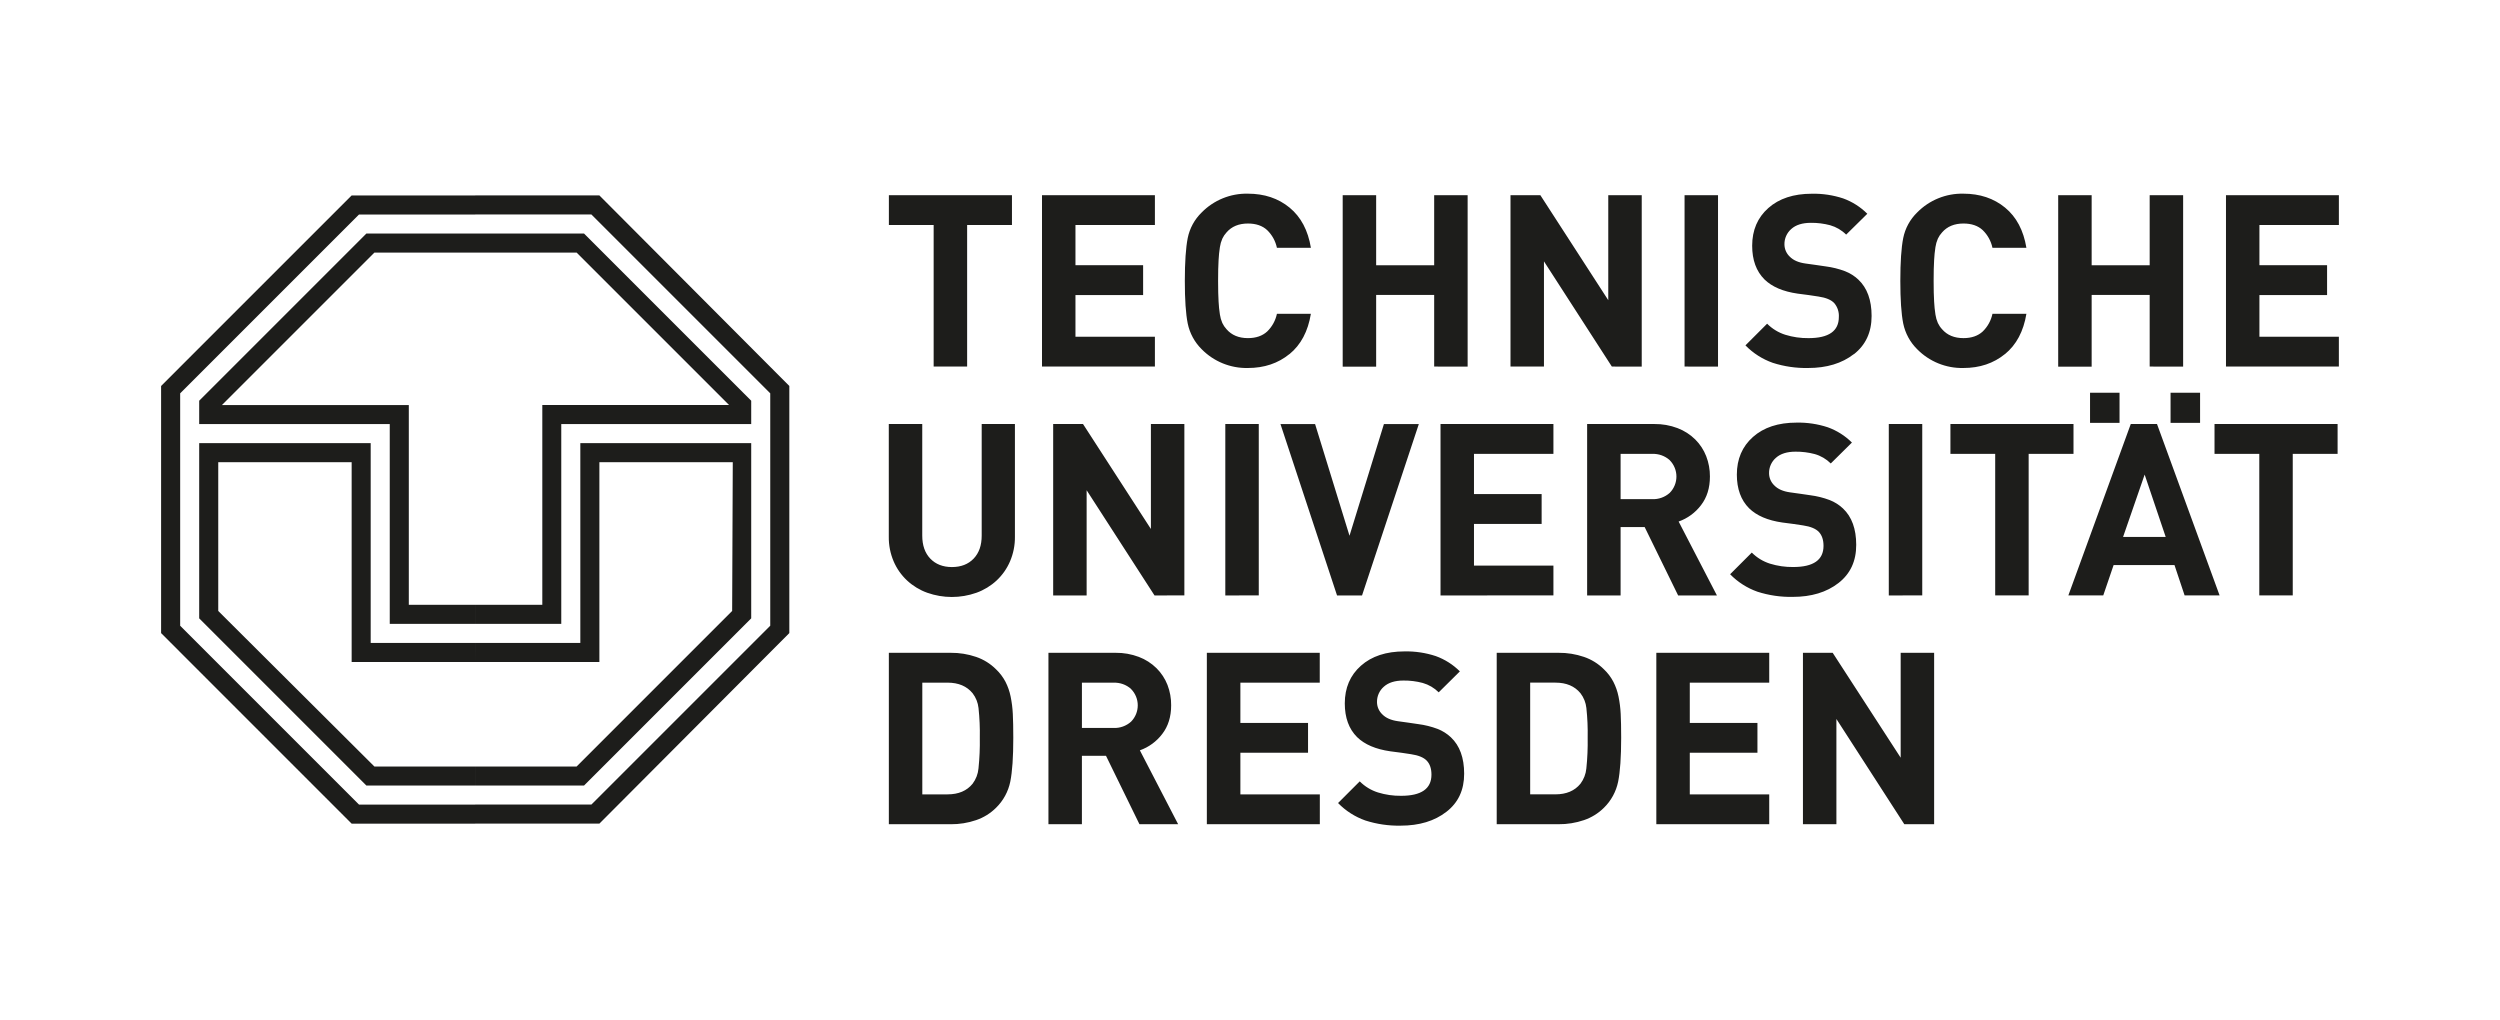
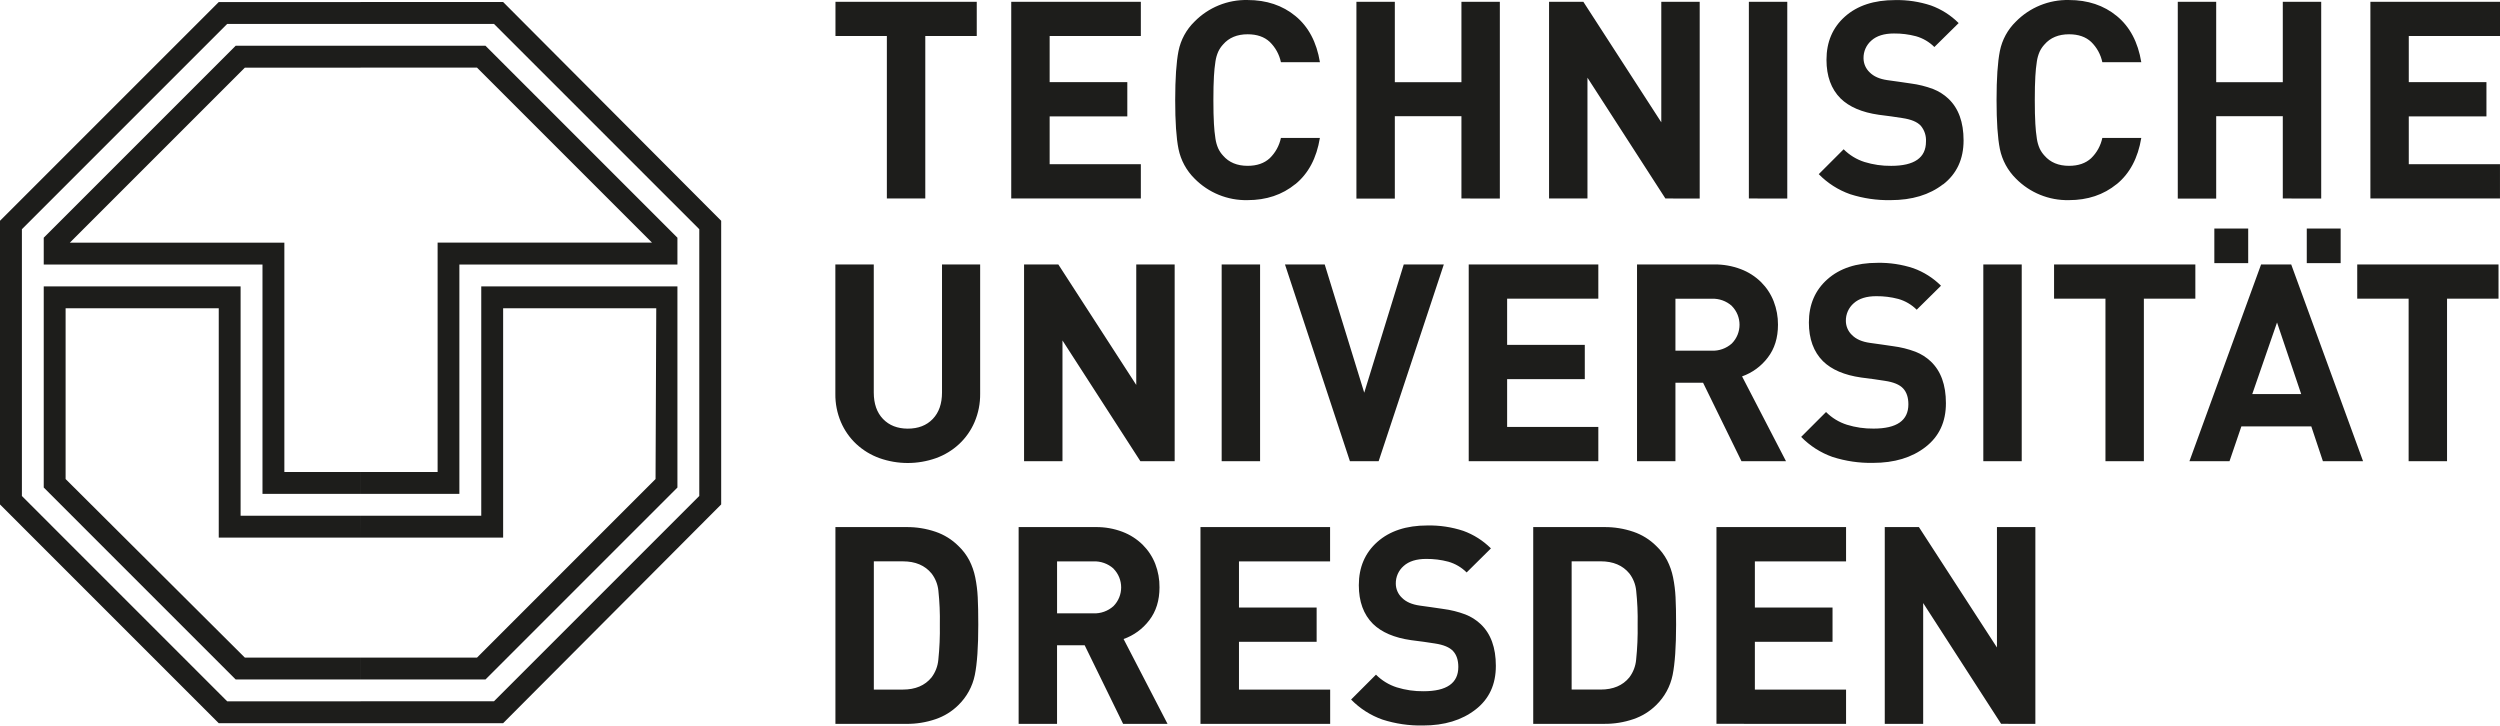
- <svg xmlns="http://www.w3.org/2000/svg" id="Ebene_1" data-name="Ebene 1" viewBox="0 0 1300 530">
-   <defs>
-     <style>.cls-1{fill:#1d1d1b;}</style>
+ <svg xmlns="http://www.w3.org/2000/svg" id="Ebene_1" data-name="Ebene 1" viewBox="0 0 1132.45 328.648" version="1.1" width="1132.45" height="328.648">
+   <defs id="defs3728">
+     <style id="style3726">.cls-1{fill:#1d1d1b;}</style>
  </defs>
-   <path class="cls-1" d="M502.91,117v73.61H485.5V117H462.22V101.52h64V117Zm38.93,73.61V101.52h58.71V117H559.24v20.91h35.18v15.52H559.24v21.66h41.31v15.52Zm128.69-6.51q-8.89,7.26-21.66,7.26a32.67,32.67,0,0,1-24-9.77,26.25,26.25,0,0,1-7.26-13.4q-1.51-7.51-1.5-22.16t1.5-22.22a25.58,25.58,0,0,1,7.26-13.33,32.67,32.67,0,0,1,24-9.77q12.89,0,21.72,7.26t11.08,20.9H664a17.93,17.93,0,0,0-5.07-9.2q-3.69-3.44-10-3.44-7.14,0-11.14,4.63a12.66,12.66,0,0,0-2.19,3.26,17.18,17.18,0,0,0-1.25,4.38,66.65,66.65,0,0,0-.69,6.76q-.25,4.13-.25,10.77t.25,10.77a66.58,66.58,0,0,0,.69,6.76,17.18,17.18,0,0,0,1.25,4.38,12.64,12.64,0,0,0,2.19,3.25q4,4.63,11.14,4.63,6.26,0,10-3.44a17.93,17.93,0,0,0,5.07-9.2h17.65Q679.42,176.88,670.53,184.14Zm75.24,6.51V153.35H715.6v37.31H698.2V101.52h17.4v36.43h30.17V101.52h17.4v89.13Zm92.39,0-35.3-54.71v54.71h-17.4V101.52H801l35.3,54.58V101.52h17.4v89.13Zm37.81,0V101.52h17.4v89.13Zm88-6.45q-9.26,7.2-23.79,7.2a56.42,56.42,0,0,1-18.34-2.69,37.06,37.06,0,0,1-14.21-9.08l11.27-11.27a23.23,23.23,0,0,0,9.45,5.76,39.27,39.27,0,0,0,12.08,1.75q15.77,0,15.77-11a10.2,10.2,0,0,0-2.38-7.2q-2.38-2.57-8.26-3.44l-5-.75-5.76-.75q-11.39-1.63-17.28-7.39-6.39-6.38-6.39-17.52,0-12.14,8.39-19.59t22.66-7.45a48.75,48.75,0,0,1,16.27,2.44A34.18,34.18,0,0,1,971,111.16L960,122a19.21,19.21,0,0,0-8.32-4.88,37.59,37.59,0,0,0-10-1.25q-6.64,0-10.2,3.19a10.37,10.37,0,0,0-3.57,8.07,8.83,8.83,0,0,0,2.76,6.32q2.75,2.82,8.14,3.57l5.38.75,5.13.75a44.89,44.89,0,0,1,10.08,2.5,21.45,21.45,0,0,1,6.95,4.38q6.88,6.51,6.88,18.9Q973.23,177,964,184.21Zm78.62-.06q-8.89,7.26-21.66,7.26a32.67,32.67,0,0,1-24-9.77,26.25,26.25,0,0,1-7.26-13.4q-1.5-7.51-1.5-22.16t1.5-22.22a25.58,25.58,0,0,1,7.26-13.33,32.67,32.67,0,0,1,24-9.77q12.89,0,21.72,7.26t11.08,20.9h-17.65a17.93,17.93,0,0,0-5.07-9.2q-3.69-3.44-10-3.44-7.14,0-11.14,4.63a12.67,12.67,0,0,0-2.19,3.26,17.19,17.19,0,0,0-1.25,4.38,66.63,66.63,0,0,0-.69,6.76q-.25,4.13-.25,10.77t.25,10.77a66.56,66.56,0,0,0,.69,6.76,17.18,17.18,0,0,0,1.25,4.38,12.65,12.65,0,0,0,2.19,3.25q4,4.63,11.14,4.63,6.26,0,10-3.44a17.92,17.92,0,0,0,5.07-9.2h17.65Q1051.47,176.88,1042.58,184.14Zm75.24,6.51V153.35h-30.17v37.31h-17.4V101.52h17.4v36.43h30.17V101.52h17.4v89.13Zm39.68,0V101.52h58.71V117H1174.9v20.91h35.18v15.52H1174.9v21.66h41.31v15.52ZM525.24,291.85a29.51,29.51,0,0,1-7,10,30.61,30.61,0,0,1-10.51,6.39,38.29,38.29,0,0,1-25.54,0,30.61,30.61,0,0,1-10.52-6.39,29.46,29.46,0,0,1-7-10,31.68,31.68,0,0,1-2.5-12.77V220.49h17.4v58q0,7.64,4.19,12t11.2,4.38q7.13,0,11.33-4.38t4.19-12v-58h17.28v58.59A31.68,31.68,0,0,1,525.24,291.85Zm75.11,17.78-35.3-54.71v54.71h-17.4V220.49h15.52l35.3,54.58V220.49h17.4v89.13Zm36.81,0V220.49h17.4v89.13Zm71.1,0h-13l-29.42-89.13h18l17.9,58.09,17.9-58.09h18.15Zm40.81,0V220.49h58.71V236H766.47v20.91h35.18v15.52H766.47V294.1h41.31v15.52Zm123.56,0-17.4-35.55H842.71v35.55h-17.4V220.49h34.93a33,33,0,0,1,12.08,2.13,26.42,26.42,0,0,1,9.2,5.89,25.22,25.22,0,0,1,5.7,8.7,28.73,28.73,0,0,1,1.94,10.58q0,8.89-4.63,14.9a25.09,25.09,0,0,1-11.64,8.51l19.91,38.43Zm-4.38-70.36a12.9,12.9,0,0,0-9.14-3.25h-16.4v23.54h16.4a12.88,12.88,0,0,0,9.14-3.26,12.09,12.09,0,0,0,0-17ZM956,303.18q-9.26,7.2-23.79,7.2a56.42,56.42,0,0,1-18.34-2.69,37.06,37.06,0,0,1-14.21-9.08l11.27-11.27a23.23,23.23,0,0,0,9.45,5.76,39.29,39.29,0,0,0,12.08,1.75q15.77,0,15.77-11,0-4.63-2.38-7.2t-8.26-3.44l-5-.75-5.76-.75q-11.39-1.63-17.28-7.39-6.39-6.38-6.39-17.52,0-12.14,8.39-19.59t22.66-7.45a48.75,48.75,0,0,1,16.27,2.44A34.18,34.18,0,0,1,963,230.13L952,241a19.21,19.21,0,0,0-8.32-4.88,37.6,37.6,0,0,0-10-1.25q-6.64,0-10.2,3.19a10.37,10.37,0,0,0-3.57,8.07,8.83,8.83,0,0,0,2.76,6.32q2.75,2.82,8.14,3.57l5.38.75,5.13.75a44.89,44.89,0,0,1,10.08,2.5,21.45,21.45,0,0,1,6.95,4.38q6.88,6.51,6.88,18.9Q965.27,296,956,303.18Zm26.17,6.45V220.49h17.4v89.13ZM1054.9,236v73.61h-17.4V236h-23.28V220.49h64V236ZM1136,309.62l-5.26-15.77h-31.67l-5.38,15.77h-18.15L1108,220.49h13.64l32.55,89.13Zm-20.78-62.84L1104,279.2h22.16Zm-28.4-42.56h15.34v15.67h-15.34V204.22Zm41.87,0v15.67h15.35V204.22ZM1192.23,236v73.61h-17.4V236h-23.28V220.49h64V236ZM525.35,406.44a26.37,26.37,0,0,1-7.45,13.65,27,27,0,0,1-10.33,6.38,39.65,39.65,0,0,1-13.21,2.13H462.2V339.46h32.17a39.71,39.71,0,0,1,13.21,2.13A27,27,0,0,1,517.9,348a24.91,24.91,0,0,1,4.94,6.51,30,30,0,0,1,2.69,7.7,59.41,59.41,0,0,1,1.13,9q.25,4.82.25,12.46Q526.92,398.68,525.35,406.44Zm-16.52-38.25a15.24,15.24,0,0,0-3.07-7.7q-4.51-5.51-13-5.51H479.6v58.09h13.14q8.51,0,13-5.51a15.55,15.55,0,0,0,3.07-7.95,132.05,132.05,0,0,0,.69-16A122.6,122.6,0,0,0,508.83,368.19Zm83.68,60.4L575.11,393H562.59V428.6h-17.4V339.46h34.93a33,33,0,0,1,12.08,2.13,26.43,26.43,0,0,1,9.2,5.89,25.22,25.22,0,0,1,5.7,8.7A28.73,28.73,0,0,1,609,366.76q0,8.89-4.63,14.9a25.09,25.09,0,0,1-11.64,8.51l19.91,38.43Zm-4.38-70.36A12.9,12.9,0,0,0,579,355h-16.4v23.54H579a12.88,12.88,0,0,0,9.14-3.26,12.09,12.09,0,0,0,0-17Zm39.43,70.36V339.46h58.71V355H645v20.91h35.18v15.52H645v21.66h41.31V428.6Zm124.56-6.45q-9.26,7.2-23.79,7.2A56.42,56.42,0,0,1,710,426.66a37.06,37.06,0,0,1-14.21-9.08l11.27-11.27a23.22,23.22,0,0,0,9.45,5.76,39.27,39.27,0,0,0,12.08,1.75q15.77,0,15.77-11,0-4.63-2.38-7.2t-8.26-3.44l-5-.75-5.76-.75q-11.39-1.63-17.28-7.39-6.39-6.38-6.39-17.52,0-12.14,8.39-19.59t22.66-7.45a48.75,48.75,0,0,1,16.27,2.44,34.17,34.17,0,0,1,12.52,7.95l-11,10.89a19.21,19.21,0,0,0-8.32-4.88,37.59,37.59,0,0,0-10-1.25q-6.64,0-10.2,3.19a10.37,10.37,0,0,0-3.57,8.07,8.83,8.83,0,0,0,2.76,6.32q2.75,2.82,8.14,3.57l5.38.75,5.13.75a44.89,44.89,0,0,1,10.08,2.5,21.45,21.45,0,0,1,6.95,4.38q6.88,6.51,6.88,18.9Q761.39,415,752.12,422.15Zm89.32-15.71A26.37,26.37,0,0,1,834,420.08a27,27,0,0,1-10.33,6.38,39.65,39.65,0,0,1-13.21,2.13H778.29V339.46h32.17a39.71,39.71,0,0,1,13.21,2.13A27,27,0,0,1,834,348a24.91,24.91,0,0,1,4.94,6.51,30,30,0,0,1,2.69,7.7,59.42,59.42,0,0,1,1.13,9q.25,4.82.25,12.46Q843,398.68,841.44,406.44Zm-16.52-38.25a15.24,15.24,0,0,0-3.07-7.7q-4.51-5.51-13-5.51H795.69v58.09h13.14q8.51,0,13-5.51a15.55,15.55,0,0,0,3.07-7.95,132.05,132.05,0,0,0,.69-16A122.6,122.6,0,0,0,824.92,368.19Zm36.37,60.4V339.46H920V355H878.69v20.91h35.18v15.52H878.69v21.66H920V428.6Zm128.94,0-35.3-54.71V428.6h-17.4V339.46H953L988.35,394V339.46h17.4V428.6Zm-743.12-.29h64.57l98.77-99.09V200.71l-98.77-99.09H247.11v9.91h60.42l93,93V325.37l-93,93H247.11ZM83.77,200.71v128.5l99.09,99.09h64.25v-9.91H186.69l-93-93V204.54h0l93-93h60.42v-9.91H182.86L83.77,200.71Zm306.86,19.82h0V208.38l-86.94-86.95H247.11v9.91h52.74l79.27,79.27H282V314.5H247.11v9.91h44.75V220.53ZM247.11,121.43H190.53l-86.95,86.95v12.15h99.09V324.42h44.43V314.5H212.58V210.62H115.41l79.28-79.27h52.42ZM381,240.34H311.68V344.23H247.11v-9.91h54.66V230.44h88.86v91.1l-86.94,86.95H247.11v-9.91h52.74l80.87-80.88.32-77.36ZM247.11,344.23H182.86V240.34H113.49V317.7l81.19,80.88h52.42v9.91H190.53l-86.95-86.95v-91.1h89.18V334.32h54.34Z" />
+   <path class="cls-1" d="m 419.14,16.297 v 73.61 h -17.41 v -73.61 H 378.45 V 0.817 h 64 V 16.297 Z m 38.93,73.61 V 0.817 h 58.71 V 16.297 h -41.31 v 20.91 h 35.18 v 15.52 h -35.18 v 21.66 h 41.31 v 15.52 z m 128.69,-6.51 q -8.89,7.26 -21.66,7.26 a 32.67,32.67 0 0 1 -24,-9.77 26.25,26.25 0 0 1 -7.26,-13.4 q -1.51,-7.51 -1.5,-22.16 0.01,-14.65 1.5,-22.22 a 25.58,25.58 0 0 1 7.26,-13.33 32.67,32.67 0 0 1 24,-9.77 q 12.89,0 21.72,7.26 8.83,7.26 11.08,20.9 h -17.67 a 17.93,17.93 0 0 0 -5.07,-9.2 q -3.69,-3.44 -10,-3.44 -7.14,0 -11.14,4.63 a 12.66,12.66 0 0 0 -2.19,3.26 17.18,17.18 0 0 0 -1.25,4.38 66.65,66.65 0 0 0 -0.69,6.76 q -0.25,4.13 -0.25,10.77 0,6.64 0.25,10.77 a 66.58,66.58 0 0 0 0.69,6.76 17.18,17.18 0 0 0 1.25,4.38 12.64,12.64 0 0 0 2.19,3.25 q 4,4.63 11.14,4.63 6.26,0 10,-3.44 a 17.93,17.93 0 0 0 5.07,-9.2 h 17.65 q -2.23,13.7 -11.12,20.96 z m 75.24,6.51 v -37.26 h -30.17 v 37.31 h -17.4 V 0.817 h 17.4 V 37.247 H 662 V 0.817 h 17.4 V 89.947 Z m 92.39,0 -35.3,-54.71 v 54.71 h -17.4 V 0.817 h 15.54 L 752.53,55.397 V 0.817 h 17.4 V 89.947 Z m 37.81,0 V 0.817 h 17.4 V 89.947 Z m 88,-6.45 q -9.26,7.2 -23.79,7.2 a 56.42,56.42 0 0 1 -18.34,-2.69 37.06,37.06 0 0 1 -14.21,-9.08 l 11.27,-11.27 a 23.23,23.23 0 0 0 9.45,5.76 39.27,39.27 0 0 0 12.08,1.75 q 15.77,0 15.77,-11 a 10.2,10.2 0 0 0 -2.38,-7.2 q -2.38,-2.57 -8.26,-3.44 l -5,-0.75 -5.76,-0.75 q -11.39,-1.63 -17.28,-7.39 -6.39,-6.38 -6.39,-17.52 0,-12.14 8.39,-19.59 8.39,-7.45 22.66,-7.45 a 48.75,48.75 0 0 1 16.27,2.44 34.18,34.18 0 0 1 12.55,7.98 l -11,10.84 a 19.21,19.21 0 0 0 -8.32,-4.88 37.59,37.59 0 0 0 -10,-1.25 q -6.64,0 -10.2,3.19 a 10.37,10.37 0 0 0 -3.57,8.07 8.83,8.83 0 0 0 2.76,6.32 q 2.75,2.82 8.14,3.57 l 5.38,0.75 5.13,0.75 a 44.89,44.89 0 0 1 10.08,2.5 21.45,21.45 0 0 1 6.95,4.38 q 6.88,6.51 6.88,18.9 0,12.7 -9.23,19.91 z m 78.62,-0.06 q -8.89,7.26 -21.66,7.26 a 32.67,32.67 0 0 1 -24,-9.77 26.25,26.25 0 0 1 -7.26,-13.4 q -1.5,-7.51 -1.5,-22.16 0,-14.65 1.5,-22.22 a 25.58,25.58 0 0 1 7.26,-13.33 32.67,32.67 0 0 1 24,-9.77 q 12.89,0 21.72,7.26 8.83,7.26 11.08,20.9 h -17.65 a 17.93,17.93 0 0 0 -5.07,-9.2 q -3.69,-3.44 -10,-3.44 -7.14,0 -11.14,4.63 a 12.67,12.67 0 0 0 -2.19,3.26 17.19,17.19 0 0 0 -1.25,4.38 66.63,66.63 0 0 0 -0.69,6.76 q -0.25,4.13 -0.25,10.77 0,6.64 0.25,10.77 a 66.56,66.56 0 0 0 0.69,6.76 17.18,17.18 0 0 0 1.25,4.38 12.65,12.65 0 0 0 2.19,3.25 q 4,4.63 11.14,4.63 6.26,0 10,-3.44 a 17.92,17.92 0 0 0 5.07,-9.2 h 17.65 q -2.26,13.7 -11.15,20.96 z m 75.24,6.51 v -37.26 h -30.17 v 37.31 h -17.4 V 0.817 h 17.4 V 37.247 h 30.17 V 0.817 h 17.4 V 89.947 Z m 39.68,0 V 0.817 h 58.71 V 16.297 h -41.32 v 20.91 h 35.18 v 15.52 h -35.18 v 21.66 h 41.31 v 15.52 z M 441.47,191.147 a 29.51,29.51 0 0 1 -7,10 30.61,30.61 0 0 1 -10.51,6.39 38.29,38.29 0 0 1 -25.54,0 30.61,30.61 0 0 1 -10.52,-6.39 29.46,29.46 0 0 1 -7,-10 31.68,31.68 0 0 1 -2.5,-12.77 v -58.59 h 17.4 v 58 q 0,7.64 4.19,12 4.19,4.36 11.2,4.38 7.13,0 11.33,-4.38 4.2,-4.38 4.19,-12 v -58 h 17.28 v 58.59 a 31.68,31.68 0 0 1 -2.52,12.77 z m 75.11,17.78 -35.3,-54.71 v 54.71 h -17.4 v -89.14 h 15.52 l 35.3,54.58 v -54.58 h 17.4 v 89.13 z m 36.81,0 v -89.14 h 17.4 v 89.13 z m 71.1,0 h -13 l -29.42,-89.13 h 18 l 17.9,58.09 17.9,-58.09 h 18.15 z m 40.81,0 v -89.14 h 58.71 v 15.51 H 682.7 v 20.91 h 35.18 v 15.52 H 682.7 v 21.67 h 41.31 v 15.52 z m 123.56,0 -17.4,-35.55 h -12.52 v 35.55 h -17.4 v -89.14 h 34.93 a 33,33 0 0 1 12.08,2.13 26.42,26.42 0 0 1 9.2,5.89 25.22,25.22 0 0 1 5.7,8.7 28.73,28.73 0 0 1 1.94,10.58 q 0,8.89 -4.63,14.9 a 25.09,25.09 0 0 1 -11.64,8.51 l 19.91,38.43 z m -4.38,-70.36 a 12.9,12.9 0 0 0 -9.14,-3.25 h -16.4 v 23.54 h 16.4 a 12.88,12.88 0 0 0 9.14,-3.26 12.09,12.09 0 0 0 0,-17 z m 87.75,63.91 q -9.26,7.2 -23.79,7.2 a 56.42,56.42 0 0 1 -18.34,-2.69 37.06,37.06 0 0 1 -14.21,-9.08 l 11.27,-11.27 a 23.23,23.23 0 0 0 9.45,5.76 39.29,39.29 0 0 0 12.08,1.75 q 15.77,0 15.77,-11 0,-4.63 -2.38,-7.2 -2.38,-2.57 -8.26,-3.44 l -5,-0.75 -5.76,-0.75 q -11.39,-1.63 -17.28,-7.39 -6.39,-6.38 -6.39,-17.52 0,-12.14 8.39,-19.59 8.39,-7.45 22.66,-7.45 a 48.75,48.75 0 0 1 16.27,2.44 34.18,34.18 0 0 1 12.52,7.93 l -11,10.87 a 19.21,19.21 0 0 0 -8.32,-4.88 37.6,37.6 0 0 0 -10,-1.25 q -6.64,0 -10.2,3.19 a 10.37,10.37 0 0 0 -3.57,8.07 8.83,8.83 0 0 0 2.76,6.32 q 2.75,2.82 8.14,3.57 l 5.38,0.75 5.13,0.75 a 44.89,44.89 0 0 1 10.08,2.5 21.45,21.45 0 0 1 6.95,4.38 q 6.88,6.51 6.88,18.9 0.04,12.7 -9.23,19.88 z m 26.17,6.45 v -89.14 h 17.4 v 89.13 z m 72.73,-73.63 v 73.61 h -17.4 v -73.61 h -23.28 v -15.51 h 64 v 15.51 z m 81.1,73.62 -5.26,-15.77 h -31.67 l -5.38,15.77 h -18.15 l 32.46,-89.13 h 13.64 l 32.55,89.13 z m -20.78,-62.84 -11.22,32.42 h 22.16 z m -28.4,-42.56 h 15.34 v 15.67 h -15.34 z m 41.87,0 v 15.67 h 15.35 v -15.67 z m 63.54,31.78 v 73.61 h -17.4 v -73.61 h -23.28 v -15.51 h 64 v 15.51 z m -666.88,170.44 a 26.37,26.37 0 0 1 -7.45,13.65 27,27 0 0 1 -10.33,6.38 39.65,39.65 0 0 1 -13.21,2.13 h -32.16 v -89.14 h 32.17 a 39.71,39.71 0 0 1 13.21,2.13 27,27 0 0 1 10.32,6.41 24.91,24.91 0 0 1 4.94,6.51 30,30 0 0 1 2.69,7.7 59.41,59.41 0 0 1 1.13,9 q 0.25,4.82 0.25,12.46 0.01,15.01 -1.56,22.77 z m -16.52,-38.25 a 15.24,15.24 0 0 0 -3.07,-7.7 q -4.51,-5.51 -13,-5.51 h -13.16 v 58.09 h 13.14 q 8.51,0 13,-5.51 a 15.55,15.55 0 0 0 3.07,-7.95 132.05,132.05 0 0 0 0.69,-16 122.6,122.6 0 0 0 -0.67,-15.42 z m 83.68,60.4 -17.4,-35.59 h -12.52 v 35.6 h -17.4 v -89.14 h 34.93 a 33,33 0 0 1 12.08,2.13 26.43,26.43 0 0 1 9.2,5.89 25.22,25.22 0 0 1 5.7,8.7 28.73,28.73 0 0 1 1.9,10.58 q 0,8.89 -4.63,14.9 a 25.09,25.09 0 0 1 -11.64,8.51 l 19.91,38.43 z m -4.38,-70.36 a 12.9,12.9 0 0 0 -9.13,-3.23 h -16.4 v 23.54 h 16.4 a 12.88,12.88 0 0 0 9.14,-3.26 12.09,12.09 0 0 0 0,-17 z m 39.43,70.36 v -89.13 h 58.71 v 15.54 h -41.27 v 20.91 h 35.18 v 15.52 h -35.18 v 21.66 h 41.31 v 15.51 z m 124.56,-6.45 q -9.26,7.2 -23.79,7.2 a 56.42,56.42 0 0 1 -18.33,-2.68 37.06,37.06 0 0 1 -14.21,-9.08 l 11.27,-11.27 a 23.22,23.22 0 0 0 9.45,5.76 39.27,39.27 0 0 0 12.08,1.75 q 15.77,0 15.77,-11 0,-4.63 -2.38,-7.2 -2.38,-2.57 -8.26,-3.44 l -5,-0.75 -5.76,-0.75 q -11.39,-1.63 -17.28,-7.39 -6.39,-6.38 -6.39,-17.52 0,-12.14 8.39,-19.59 8.39,-7.45 22.66,-7.45 a 48.75,48.75 0 0 1 16.27,2.44 34.17,34.17 0 0 1 12.52,7.95 l -11,10.89 a 19.21,19.21 0 0 0 -8.32,-4.88 37.59,37.59 0 0 0 -10,-1.25 q -6.64,0 -10.2,3.19 a 10.37,10.37 0 0 0 -3.57,8.07 8.83,8.83 0 0 0 2.76,6.32 q 2.75,2.82 8.14,3.57 l 5.38,0.75 5.13,0.75 a 44.89,44.89 0 0 1 10.08,2.5 21.45,21.45 0 0 1 6.95,4.38 q 6.88,6.51 6.88,18.9 0.03,12.69 -9.24,19.84 z m 89.32,-15.71 a 26.37,26.37 0 0 1 -7.44,13.65 27,27 0 0 1 -10.33,6.38 39.65,39.65 0 0 1 -13.21,2.13 h -32.17 v -89.13 h 32.17 a 39.71,39.71 0 0 1 13.21,2.13 27,27 0 0 1 10.33,6.41 24.91,24.91 0 0 1 4.94,6.51 30,30 0 0 1 2.69,7.7 59.42,59.42 0 0 1 1.13,9 q 0.25,4.82 0.25,12.46 -0.01,15.01 -1.57,22.77 z m -16.52,-38.25 a 15.24,15.24 0 0 0 -3.07,-7.7 q -4.51,-5.51 -13,-5.51 h -13.16 v 58.09 h 13.14 q 8.51,0 13,-5.51 a 15.55,15.55 0 0 0 3.07,-7.95 132.05,132.05 0 0 0 0.69,-16 122.6,122.6 0 0 0 -0.67,-15.41 z m 36.37,60.4 v -89.12 h 58.71 v 15.54 h -41.31 v 20.91 h 35.18 v 15.52 h -35.18 v 21.66 h 41.31 v 15.51 z m 128.94,0 -35.3,-54.71 v 54.73 h -17.4 v -89.14 h 15.47 l 35.35,54.54 v -54.54 h 17.4 v 89.14 z m -743.12,-0.29 h 64.57 l 98.77,-99.09 v -128.49 L 227.91,0.917 H 163.34 V 10.827 h 60.42 l 93,93 v 120.84 l -93,93 H 163.34 Z M 0,100.007 v 128.5 l 99.09,99.09 h 64.25 v -9.91 h -60.42 l -93,-93 v -120.85 0 l 93,-93 h 60.42 V 0.927 H 99.09 Z m 306.86,19.82 v 0 -12.15 L 219.92,20.727 h -56.58 v 9.91 h 52.74 l 79.27,79.27 h -97.12 v 103.89 h -34.89 v 9.91 h 44.75 v -103.88 z M 163.34,20.727 H 106.76 L 19.81,107.677 v 12.15 h 99.09 v 103.89 h 44.43 v -9.92 h -34.52 v -103.88 H 31.64 l 79.28,-79.27 h 52.42 z M 297.23,139.637 h -69.32 v 103.89 h -64.57 v -9.91 H 218 v -103.88 h 88.86 v 91.1 l -86.94,86.95 h -56.58 v -9.91 h 52.74 l 80.87,-80.88 0.32,-77.36 z m -133.89,103.89 H 99.09 v -103.89 H 29.72 v 77.36 l 81.19,80.88 h 52.42 v 9.91 h -56.57 l -86.95,-86.95 v -91.1 h 89.18 v 103.88 h 54.34 z" id="path3732" style="fill:#1d1d1b" />
</svg>
